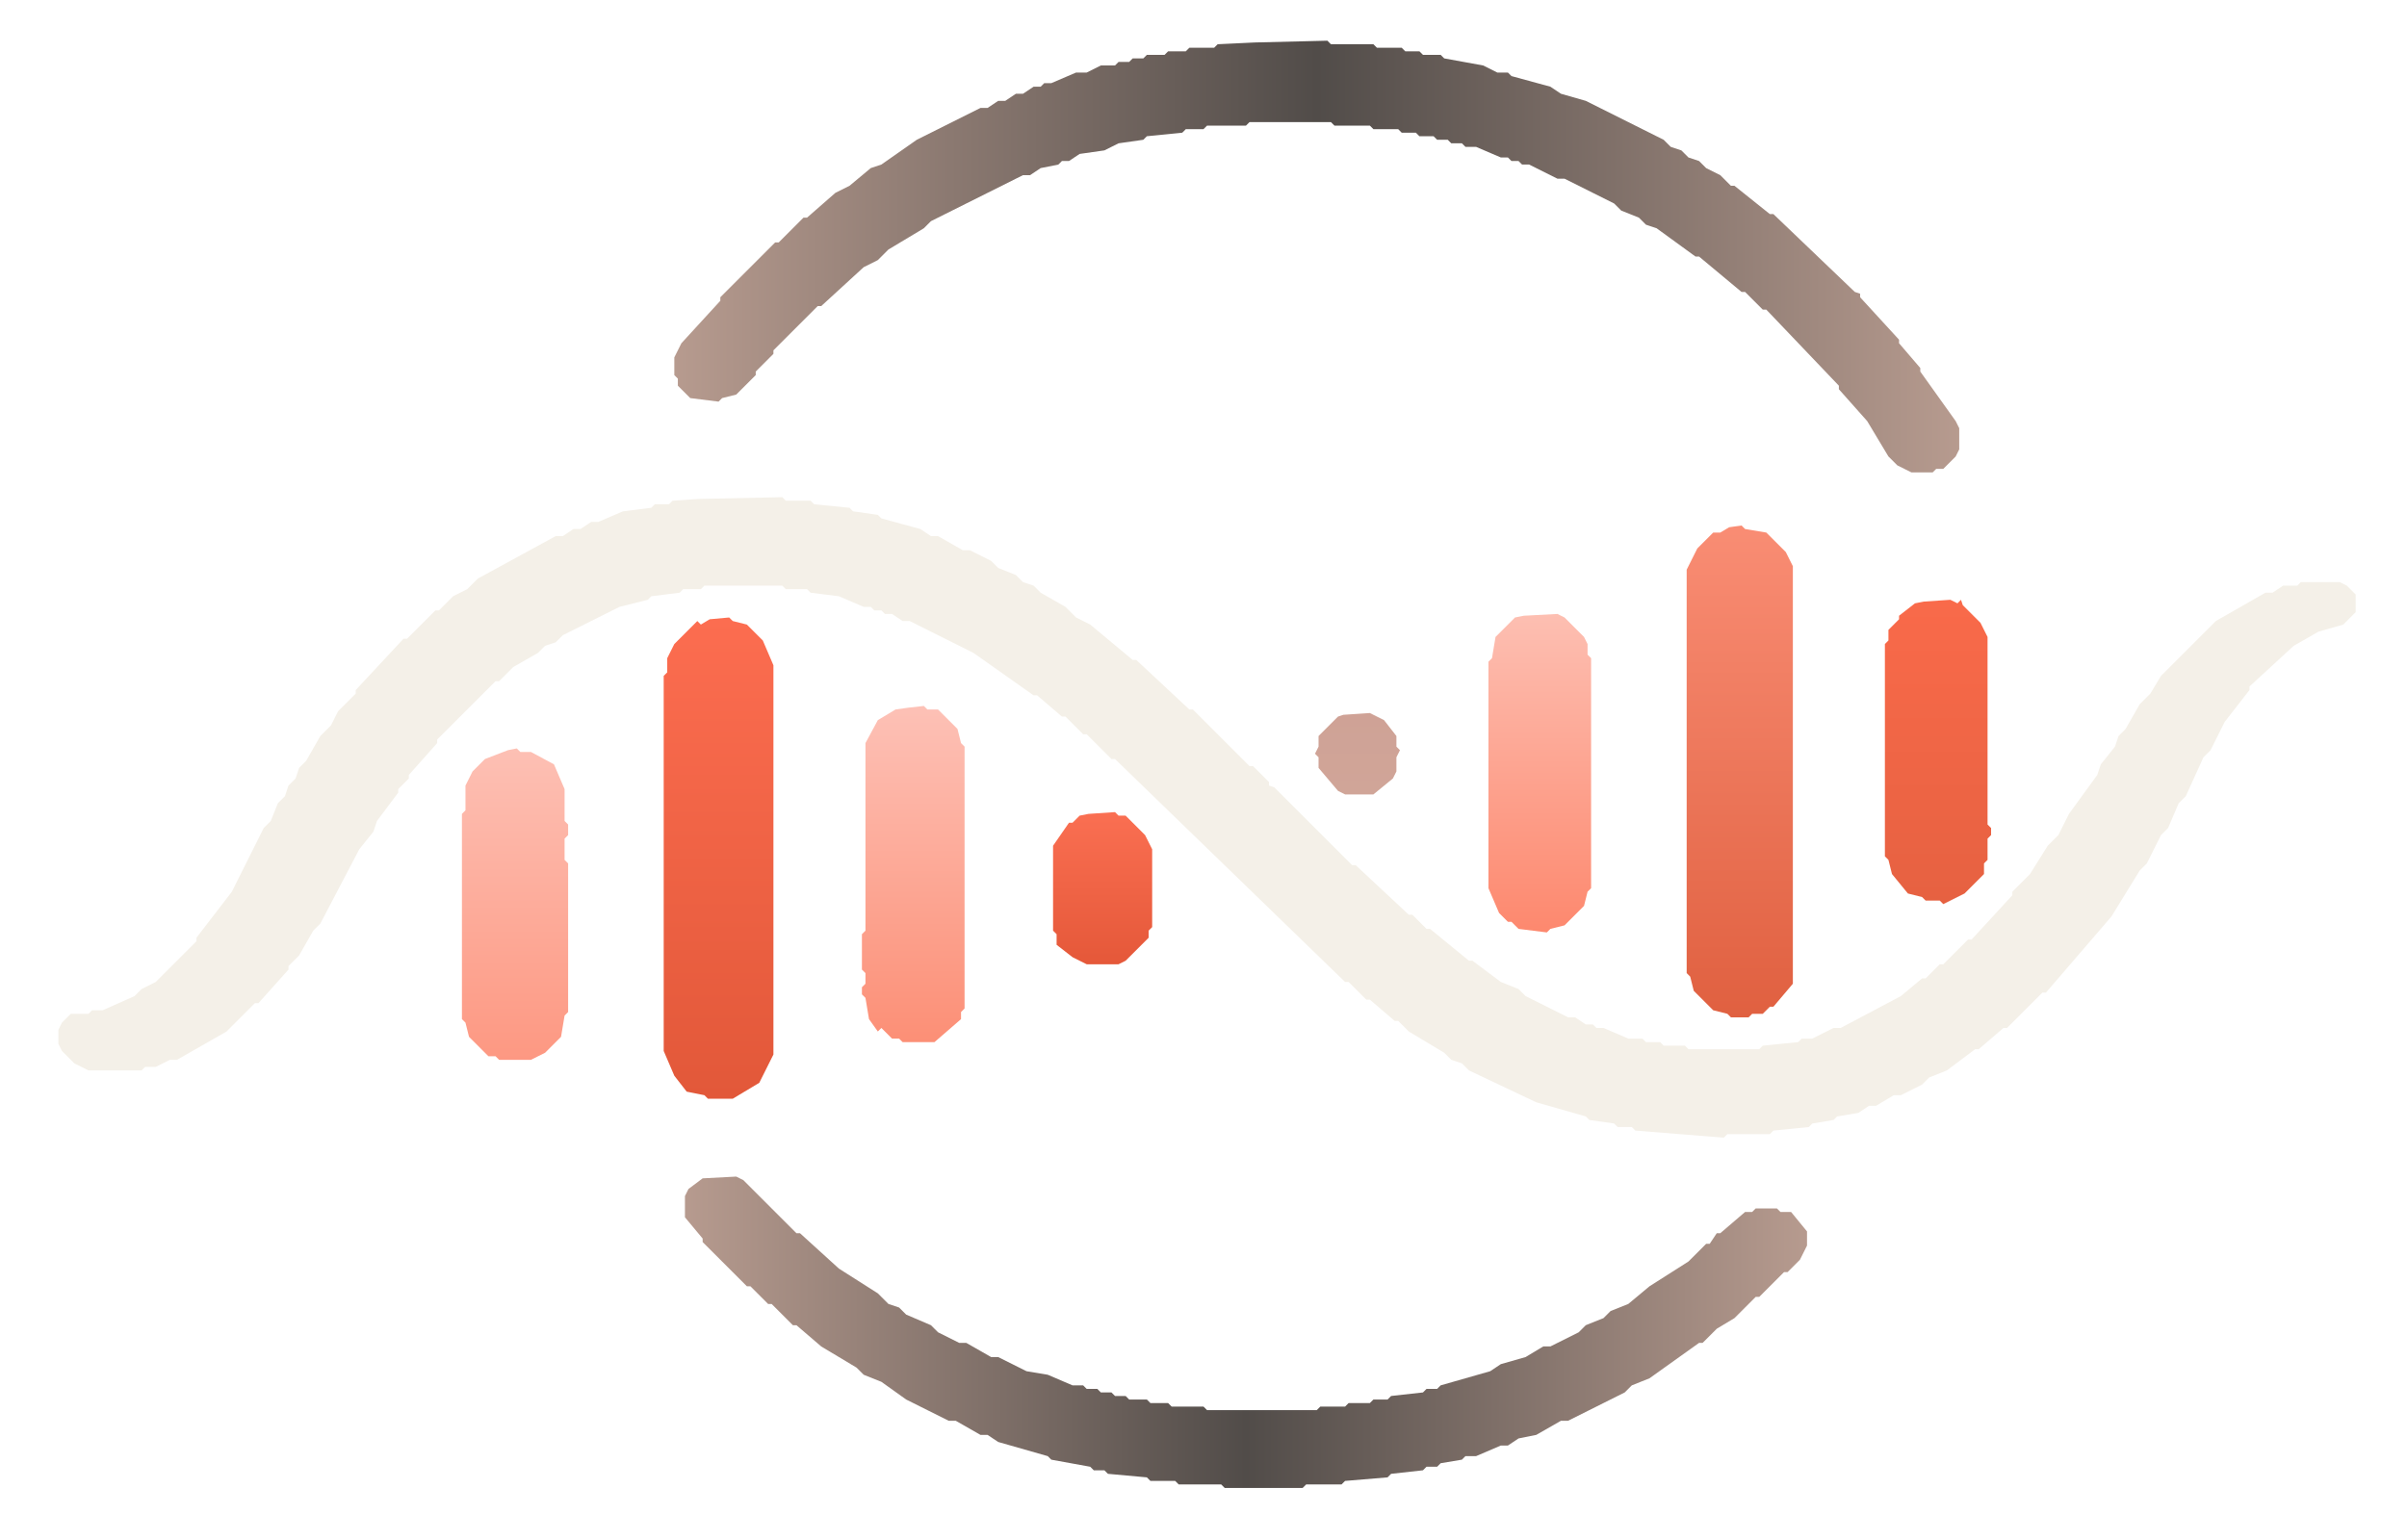
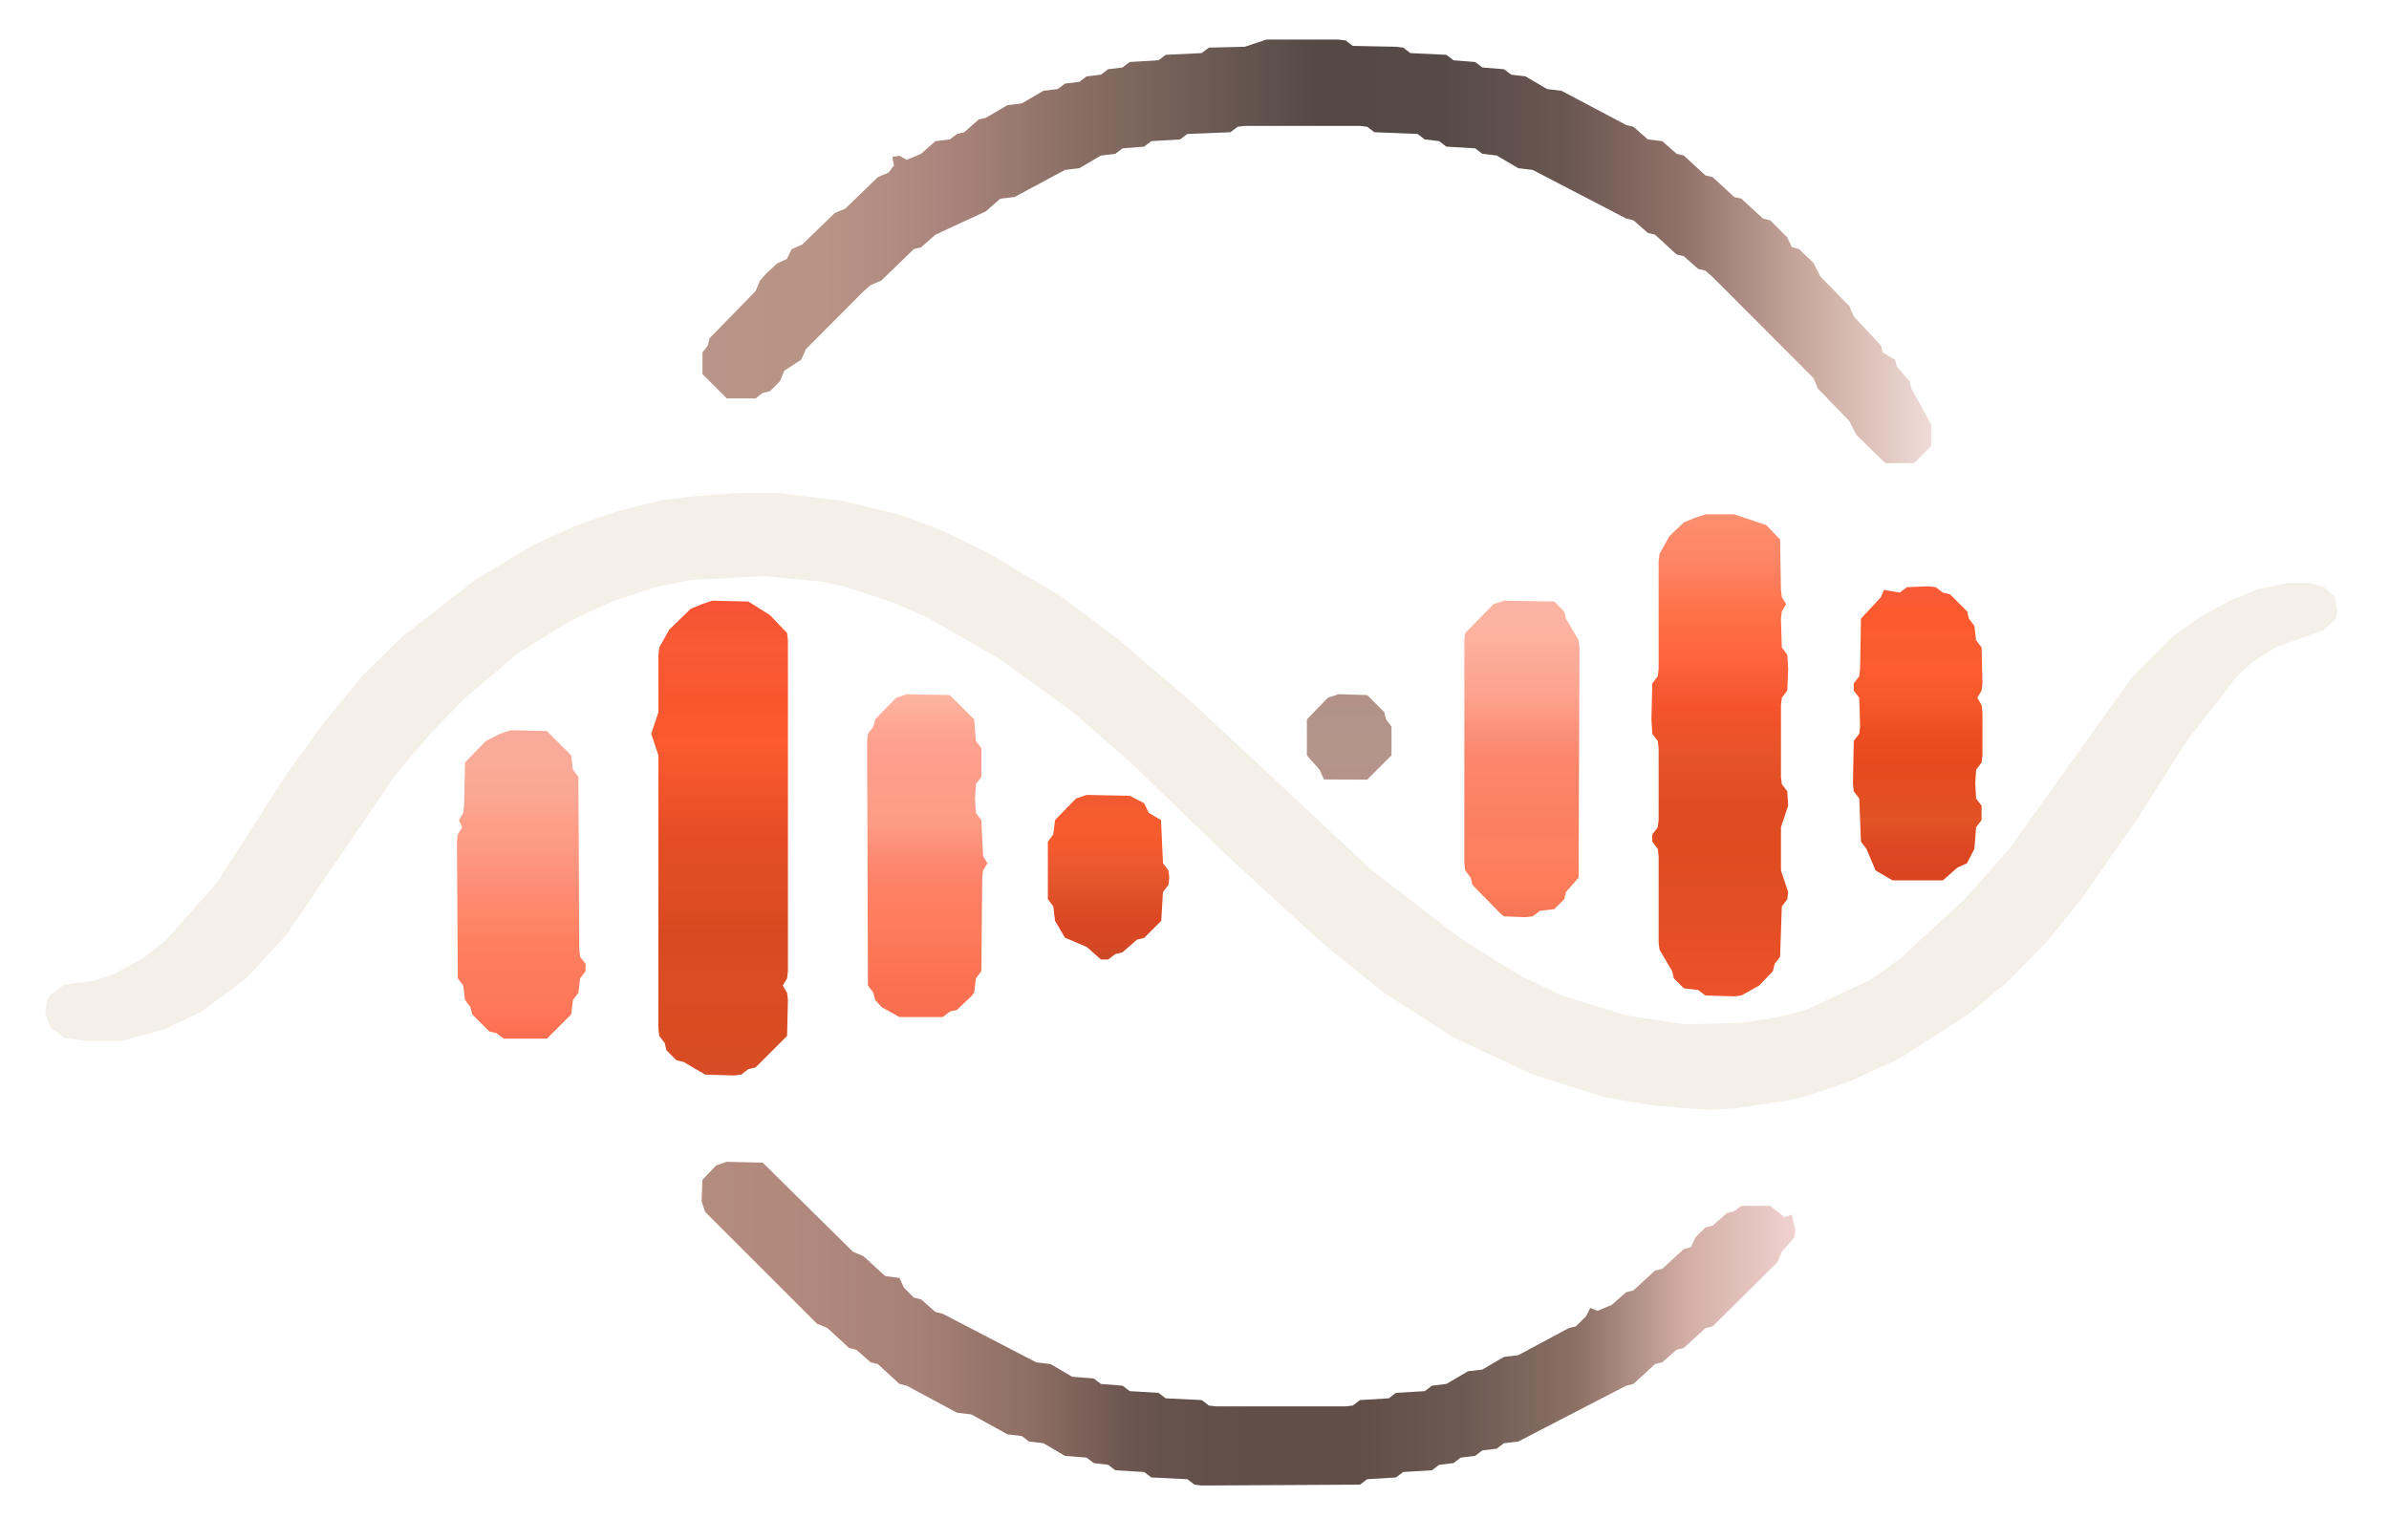
- <svg xmlns="http://www.w3.org/2000/svg" role="img" aria-label="SeqScope" fill-rule="evenodd" viewBox="425 185 680 435">
+ <svg xmlns="http://www.w3.org/2000/svg" role="img" aria-label="SeqScope.io" fill-rule="evenodd" viewBox="270 135 332 214">
  <defs>
-     <linearGradient id="arc">
-       <stop stop-color="#b79b8f" />
-       <stop offset=".5" stop-color="#514c49" />
-       <stop offset="1" stop-color="#b79b8f" />
+     <linearGradient id="approved-gradient-1" x1="0" y1="0" x2="0" y2="1">
+       <stop offset="0.00" stop-color="#f8ab9a" />
+       <stop offset="0.10" stop-color="#faaa99" />
+       <stop offset="0.20" stop-color="#faa893" />
+       <stop offset="0.30" stop-color="#fe9f8a" />
+       <stop offset="0.40" stop-color="#fd9883" />
+       <stop offset="0.50" stop-color="#fe8d76" />
+       <stop offset="0.60" stop-color="#ff876a" />
+       <stop offset="0.70" stop-color="#fe7e5e" />
+       <stop offset="0.80" stop-color="#fd7b5c" />
+       <stop offset="0.90" stop-color="#ff785b" />
+       <stop offset="1.00" stop-color="#ff6d4f" />
    </linearGradient>
-     <linearGradient id="mark0" x1="0" y1="0" x2="0" y2="1">
-       <stop stop-color="#fdc0b4" />
-       <stop offset="1" stop-color="#fd9882" />
+     <linearGradient id="approved-gradient-2" x1="0" y1="0" x2="0" y2="1">
+       <stop offset="0.00" stop-color="#f55334" />
+       <stop offset="0.10" stop-color="#fa5a34" />
+       <stop offset="0.20" stop-color="#f8572e" />
+       <stop offset="0.30" stop-color="#fc5b30" />
+       <stop offset="0.40" stop-color="#f2532a" />
+       <stop offset="0.50" stop-color="#e44d24" />
+       <stop offset="0.60" stop-color="#df4d23" />
+       <stop offset="0.70" stop-color="#d94921" />
+       <stop offset="0.80" stop-color="#da4c24" />
+       <stop offset="0.90" stop-color="#d94b21" />
+       <stop offset="1.00" stop-color="#d84c26" />
    </linearGradient>
-     <linearGradient id="mark1" x1="0" y1="0" x2="0" y2="1">
-       <stop stop-color="#fc6d50" />
-       <stop offset="1" stop-color="#e25839" />
+     <linearGradient id="approved-gradient-3" x1="0" y1="0" x2="1" y2="0">
+       <stop offset="0.00" stop-color="#b99589" />
+       <stop offset="0.10" stop-color="#b89486" />
+       <stop offset="0.20" stop-color="#aa847c" />
+       <stop offset="0.30" stop-color="#8b6f66" />
+       <stop offset="0.40" stop-color="#6f5d55" />
+       <stop offset="0.50" stop-color="#554946" />
+       <stop offset="0.60" stop-color="#564a47" />
+       <stop offset="0.70" stop-color="#695650" />
+       <stop offset="0.80" stop-color="#92726a" />
+       <stop offset="0.90" stop-color="#caaa9e" />
+       <stop offset="1.00" stop-color="#efdbd7" />
    </linearGradient>
-     <linearGradient id="mark2" x1="0" y1="0" x2="0" y2="1">
-       <stop stop-color="#fdc1b6" />
-       <stop offset="1" stop-color="#fc8f76" />
+     <linearGradient id="approved-gradient-4" x1="0" y1="0" x2="1" y2="0">
+       <stop offset="0.00" stop-color="#b38d7e" />
+       <stop offset="0.10" stop-color="#b1887d" />
+       <stop offset="0.20" stop-color="#a68076" />
+       <stop offset="0.30" stop-color="#8e6e65" />
+       <stop offset="0.40" stop-color="#69544e" />
+       <stop offset="0.50" stop-color="#604e48" />
+       <stop offset="0.60" stop-color="#604e47" />
+       <stop offset="0.70" stop-color="#6d5b53" />
+       <stop offset="0.80" stop-color="#8c7066" />
+       <stop offset="0.90" stop-color="#d3aea7" />
+       <stop offset="1.00" stop-color="#f1d3d0" />
    </linearGradient>
-     <linearGradient id="mark3" x1="0" y1="0" x2="0" y2="1">
-       <stop stop-color="#fa6f52" />
-       <stop offset="1" stop-color="#e55839" />
+     <linearGradient id="approved-gradient-5" x1="0" y1="0" x2="0" y2="1">
+       <stop offset="0.00" stop-color="#fdb6a3" />
+       <stop offset="0.10" stop-color="#fea692" />
+       <stop offset="0.20" stop-color="#fe9e8c" />
+       <stop offset="0.30" stop-color="#fd9e8a" />
+       <stop offset="0.40" stop-color="#fd9c84" />
+       <stop offset="0.50" stop-color="#fc8b72" />
+       <stop offset="0.60" stop-color="#fe8066" />
+       <stop offset="0.70" stop-color="#ff7d5e" />
+       <stop offset="0.80" stop-color="#fd7756" />
+       <stop offset="0.90" stop-color="#fa7151" />
+       <stop offset="1.00" stop-color="#f86e50" />
    </linearGradient>
-     <linearGradient id="mark4" x1="0" y1="0" x2="0" y2="1">
-       <stop stop-color="#cfa296" />
-       <stop offset="1" stop-color="#d0a598" />
+     <linearGradient id="approved-gradient-6" x1="0" y1="0" x2="0" y2="1">
+       <stop offset="0.00" stop-color="#f05b33" />
+       <stop offset="0.10" stop-color="#f45b2f" />
+       <stop offset="0.20" stop-color="#f65b2d" />
+       <stop offset="0.30" stop-color="#f55a2d" />
+       <stop offset="0.40" stop-color="#ee592f" />
+       <stop offset="0.50" stop-color="#e7562c" />
+       <stop offset="0.60" stop-color="#df522a" />
+       <stop offset="0.70" stop-color="#dc4b24" />
+       <stop offset="0.80" stop-color="#da4623" />
+       <stop offset="0.90" stop-color="#d64724" />
+       <stop offset="1.00" stop-color="#cc4927" />
    </linearGradient>
-     <linearGradient id="mark5" x1="0" y1="0" x2="0" y2="1">
-       <stop stop-color="#fdbfb2" />
-       <stop offset="1" stop-color="#fd886e" />
+     <linearGradient id="approved-gradient-7" x1="0" y1="0" x2="0" y2="1">
+       <stop offset="0.00" stop-color="#b39188" />
+       <stop offset="0.10" stop-color="#b39188" />
+       <stop offset="0.20" stop-color="#b29388" />
+       <stop offset="0.30" stop-color="#b3948a" />
+       <stop offset="0.40" stop-color="#b3948a" />
+       <stop offset="0.50" stop-color="#b4958a" />
+       <stop offset="0.60" stop-color="#b4958a" />
+       <stop offset="0.70" stop-color="#b4958a" />
+       <stop offset="0.80" stop-color="#b5948b" />
+       <stop offset="0.90" stop-color="#b5938b" />
+       <stop offset="1.00" stop-color="#b5938b" />
    </linearGradient>
-     <linearGradient id="mark6" x1="0" y1="0" x2="0" y2="1">
-       <stop stop-color="#f98d74" />
-       <stop offset="1" stop-color="#e06040" />
+     <linearGradient id="approved-gradient-8" x1="0" y1="0" x2="0" y2="1">
+       <stop offset="0.00" stop-color="#fbb3a3" />
+       <stop offset="0.10" stop-color="#fdb3a0" />
+       <stop offset="0.20" stop-color="#fca998" />
+       <stop offset="0.30" stop-color="#fea28e" />
+       <stop offset="0.40" stop-color="#fb927a" />
+       <stop offset="0.50" stop-color="#fc866b" />
+       <stop offset="0.60" stop-color="#fd8368" />
+       <stop offset="0.70" stop-color="#fc7f61" />
+       <stop offset="0.80" stop-color="#fd8060" />
+       <stop offset="0.90" stop-color="#fe7d5a" />
+       <stop offset="1.00" stop-color="#f57656" />
    </linearGradient>
-     <linearGradient id="mark7" x1="0" y1="0" x2="0" y2="1">
-       <stop stop-color="#f96a4a" />
-       <stop offset="1" stop-color="#e66141" />
+     <linearGradient id="approved-gradient-9" x1="0" y1="0" x2="0" y2="1">
+       <stop offset="0.00" stop-color="#fb8f6f" />
+       <stop offset="0.10" stop-color="#ff8466" />
+       <stop offset="0.20" stop-color="#fe7248" />
+       <stop offset="0.30" stop-color="#fe643d" />
+       <stop offset="0.40" stop-color="#f5532b" />
+       <stop offset="0.50" stop-color="#e75328" />
+       <stop offset="0.60" stop-color="#e04b22" />
+       <stop offset="0.70" stop-color="#e04c20" />
+       <stop offset="0.80" stop-color="#e24d23" />
+       <stop offset="0.90" stop-color="#e75026" />
+       <stop offset="1.00" stop-color="#ec522b" />
+     </linearGradient>
+     <linearGradient id="approved-gradient-10" x1="0" y1="0" x2="0" y2="1">
+       <stop offset="0.00" stop-color="#f95a39" />
+       <stop offset="0.10" stop-color="#fd5b2d" />
+       <stop offset="0.20" stop-color="#fb5c2e" />
+       <stop offset="0.30" stop-color="#fc5c2f" />
+       <stop offset="0.40" stop-color="#f6582a" />
+       <stop offset="0.50" stop-color="#ed4d21" />
+       <stop offset="0.60" stop-color="#e9491f" />
+       <stop offset="0.70" stop-color="#e24e21" />
+       <stop offset="0.80" stop-color="#e15224" />
+       <stop offset="0.90" stop-color="#dd4622" />
+       <stop offset="1.00" stop-color="#d94520" />
+     </linearGradient>
+     <linearGradient id="approved-gradient-20" x1="0" y1="0" x2="0" y2="1">
+       <stop offset="0.00" stop-color="#e34f23" />
+       <stop offset="0.10" stop-color="#e64f24" />
+       <stop offset="0.20" stop-color="#ea4f24" />
+       <stop offset="0.30" stop-color="#ec4f28" />
+       <stop offset="0.40" stop-color="#ec4e2a" />
+       <stop offset="0.50" stop-color="#eb502a" />
+       <stop offset="0.60" stop-color="#ea502a" />
+       <stop offset="0.70" stop-color="#eb5028" />
+       <stop offset="0.80" stop-color="#ed4c23" />
+       <stop offset="0.90" stop-color="#ed4923" />
+       <stop offset="1.00" stop-color="#ef4723" />
+     </linearGradient>
+     <linearGradient id="approved-gradient-21" x1="0" y1="0" x2="0" y2="1">
+       <stop offset="0.00" stop-color="#eb562f" />
+       <stop offset="0.10" stop-color="#ec562f" />
+       <stop offset="0.20" stop-color="#ed552f" />
+       <stop offset="0.30" stop-color="#ef542c" />
+       <stop offset="0.40" stop-color="#ee522a" />
+       <stop offset="0.50" stop-color="#ed5128" />
+       <stop offset="0.60" stop-color="#ed5129" />
+       <stop offset="0.70" stop-color="#ee522c" />
+       <stop offset="0.80" stop-color="#f0532c" />
+       <stop offset="0.90" stop-color="#f0522b" />
+       <stop offset="1.00" stop-color="#ee502a" />
+     </linearGradient>
+     <linearGradient id="approved-gradient-22" x1="0" y1="0" x2="0" y2="1">
+       <stop offset="0.00" stop-color="#ed532a" />
+       <stop offset="0.10" stop-color="#ef5328" />
+       <stop offset="0.20" stop-color="#ee5024" />
+       <stop offset="0.30" stop-color="#f05026" />
+       <stop offset="0.40" stop-color="#ee5128" />
+       <stop offset="0.50" stop-color="#ee5229" />
+       <stop offset="0.60" stop-color="#ed5026" />
+       <stop offset="0.70" stop-color="#ee4d26" />
+       <stop offset="0.80" stop-color="#f04c26" />
+       <stop offset="0.90" stop-color="#f14e24" />
+       <stop offset="1.00" stop-color="#f04c23" />
+     </linearGradient>
+     <linearGradient id="approved-gradient-23" x1="0" y1="0" x2="0" y2="1">
+       <stop offset="0.00" stop-color="#ea522c" />
+       <stop offset="0.10" stop-color="#ef4c26" />
+       <stop offset="0.20" stop-color="#f04f28" />
+       <stop offset="0.30" stop-color="#f04f29" />
+       <stop offset="0.40" stop-color="#f14e28" />
+       <stop offset="0.50" stop-color="#f04f29" />
+       <stop offset="0.60" stop-color="#f04f26" />
+       <stop offset="0.70" stop-color="#f04d25" />
+       <stop offset="0.80" stop-color="#f04e27" />
+       <stop offset="0.90" stop-color="#f04a23" />
+       <stop offset="1.00" stop-color="#f04c26" />
    </linearGradient>
  </defs>
-   <style>.identity-ink{fill:#f4f0e8}</style>
-   <path d="M779.50,197.00L800.00,196.50L801.00,197.50L813.00,197.50L814.00,198.50L821.00,198.50L822.00,199.50L826.00,199.50L827.00,200.50L832.00,200.50L833.00,201.50L844.00,203.50L848.00,205.50L851.00,205.50L852.00,206.50L863.00,209.50L866.00,211.50L873.00,213.50L895.00,224.50L897.00,226.50L900.00,227.50L902.00,229.50L905.00,230.50L907.00,232.50L911.00,234.50L914.00,237.50L915.00,237.50L925.00,245.50L926.00,245.50L949.00,267.50L950.50,268.00L950.50,269.00L961.50,281.00L961.50,282.00L967.50,289.00L967.50,290.00L977.50,304.00L978.50,306.00L978.50,312.00L977.50,314.00L974.00,317.50L972.00,317.50L971.00,318.50L965.00,318.50L961.00,316.50L958.50,314.00L952.50,304.00L944.50,295.00L944.50,294.00L924.00,272.50L923.00,272.50L918.00,267.50L917.00,267.50L905.00,257.50L904.00,257.50L893.00,249.50L890.00,248.50L888.00,246.50L883.00,244.50L881.00,242.50L867.00,235.50L865.00,235.50L857.00,231.50L855.00,231.50L854.00,230.50L852.00,230.50L851.00,229.50L849.00,229.50L842.00,226.50L839.00,226.50L838.00,225.50L835.00,225.50L834.00,224.50L831.00,224.50L830.00,223.50L826.00,223.50L825.00,222.50L821.00,222.50L820.00,221.50L813.00,221.50L812.00,220.50L802.00,220.50L801.00,219.50L778.00,219.50L777.00,220.50L766.00,220.50L765.00,221.50L760.00,221.50L759.00,222.50L749.00,223.50L748.00,224.50L741.00,225.50L737.00,227.50L730.00,228.50L727.00,230.50L725.00,230.50L724.00,231.50L719.00,232.50L716.00,234.50L714.00,234.50L688.00,247.50L686.00,249.50L676.00,255.50L673.00,258.50L669.00,260.50L657.00,271.50L656.00,271.50L643.50,284.00L643.50,285.00L638.50,290.00L638.50,291.00L633.00,296.50L629.00,297.50L628.00,298.50L620.00,297.50L616.50,294.00L616.50,292.00L615.50,291.00L615.50,286.00L617.50,282.00L628.50,270.00L628.50,269.00L644.00,253.50L645.00,253.50L652.00,246.50L653.00,246.50L661.00,239.50L665.00,237.50L671.00,232.50L674.00,231.50L684.00,224.50L702.00,215.50L704.00,215.50L707.00,213.50L709.00,213.50L712.00,211.50L714.00,211.50L717.00,209.50L719.00,209.50L720.00,208.50L722.00,208.50L729.00,205.50L732.00,205.50L736.00,203.50L740.00,203.50L741.00,202.50L744.00,202.50L745.00,201.50L748.00,201.50L749.00,200.50L754.00,200.50L755.00,199.50L760.00,199.50L761.00,198.50L768.00,198.50L769.00,197.50L779.50,197.00Z" fill="url(#arc)" />
-   <path d="M623.50,518.00L633.00,517.50L635.00,518.50L650.00,533.50L651.00,533.50L662.00,543.50L673.00,550.50L676.00,553.50L679.00,554.50L681.00,556.50L688.00,559.50L690.00,561.50L696.00,564.50L698.00,564.50L705.00,568.50L707.00,568.50L715.00,572.50L721.00,573.50L728.00,576.50L731.00,576.50L732.00,577.50L735.00,577.50L736.00,578.50L739.00,578.50L740.00,579.50L743.00,579.50L744.00,580.50L749.00,580.50L750.00,581.50L755.00,581.50L756.00,582.50L765.00,582.50L766.00,583.50L797.00,583.50L798.00,582.50L805.00,582.50L806.00,581.50L812.00,581.50L813.00,580.50L817.00,580.50L818.00,579.50L827.00,578.50L828.00,577.50L831.00,577.50L832.00,576.50L846.00,572.50L849.00,570.50L856.00,568.50L861.00,565.50L863.00,565.50L871.00,561.50L873.00,559.50L878.00,557.50L880.00,555.50L885.00,553.50L891.00,548.50L902.00,541.50L907.00,536.50L908.00,536.50L910.00,533.50L911.00,533.50L918.00,527.50L920.00,527.50L921.00,526.50L927.00,526.50L928.00,527.50L931.00,527.50L935.50,533.00L935.50,537.00L933.50,541.00L930.00,544.50L929.00,544.50L922.00,551.50L921.00,551.50L915.00,557.50L910.00,560.50L906.00,564.50L905.00,564.50L891.00,574.50L886.00,576.50L884.00,578.50L868.00,586.50L866.00,586.50L859.00,590.50L854.00,591.50L851.00,593.50L849.00,593.50L842.00,596.50L839.00,596.50L838.00,597.50L832.00,598.50L831.00,599.50L828.00,599.50L827.00,600.50L818.00,601.50L817.00,602.50L805.00,603.50L804.00,604.50L794.00,604.50L793.00,605.50L771.00,605.50L770.00,604.50L758.00,604.50L757.00,603.50L750.00,603.50L749.00,602.50L738.00,601.50L737.00,600.50L734.00,600.50L733.00,599.50L722.00,597.50L721.00,596.50L707.00,592.50L704.00,590.50L702.00,590.50L695.00,586.50L693.00,586.50L681.00,580.50L674.00,575.50L669.00,573.50L667.00,571.50L657.00,565.50L650.00,559.50L649.00,559.50L643.00,553.50L642.00,553.50L637.00,548.50L636.00,548.50L623.50,536.00L623.50,535.00L618.50,529.00L618.50,523.00L619.50,521.00L623.50,518.00Z" fill="url(#arc)" />
-   <path fill="#f4f0e8" d="M622.50,326.00L646.00,325.50L647.00,326.50L654.00,326.50L655.00,327.50L665.00,328.50L666.00,329.50L673.00,330.50L674.00,331.50L685.00,334.50L688.00,336.50L690.00,336.50L697.00,340.50L699.00,340.50L705.00,343.50L707.00,345.50L712.00,347.50L714.00,349.50L717.00,350.50L719.00,352.50L726.00,356.50L729.00,359.50L733.00,361.50L745.00,371.50L746.00,371.50L761.00,385.50L762.00,385.50L778.00,401.50L779.00,401.50L783.50,406.00L783.50,407.00L785.00,407.50L807.00,429.50L808.00,429.50L823.00,443.50L824.00,443.50L828.00,447.50L829.00,447.50L840.00,456.50L841.00,456.50L849.00,462.50L854.00,464.50L856.00,466.50L868.00,472.50L870.00,472.50L873.00,474.50L875.00,474.50L876.00,475.50L878.00,475.50L885.00,478.50L889.00,478.50L890.00,479.50L894.00,479.50L895.00,480.50L901.00,480.50L902.00,481.50L922.00,481.50L923.00,480.50L933.00,479.50L934.00,478.50L937.00,478.50L943.00,475.50L945.00,475.50L962.00,466.50L968.00,461.50L969.00,461.50L973.00,457.50L974.00,457.50L981.00,450.50L982.00,450.50L993.50,438.00L993.50,437.00L998.50,432.00L1003.50,424.00L1006.50,421.00L1009.50,415.00L1017.50,404.00L1018.50,401.00L1022.50,396.00L1023.50,393.00L1025.50,391.00L1029.50,384.00L1032.50,381.00L1035.50,376.00L1051.00,360.50L1065.00,352.50L1067.00,352.50L1070.00,350.50L1074.00,350.50L1075.00,349.50L1086.00,349.50L1088.00,350.50L1090.50,353.00L1090.50,358.00L1087.00,361.50L1080.00,363.50L1073.00,367.50L1060.50,379.00L1060.50,380.00L1053.50,389.00L1049.50,397.00L1047.50,399.00L1042.50,410.00L1040.50,412.00L1037.50,419.00L1035.50,421.00L1031.50,429.00L1029.50,431.00L1021.50,444.00L1003.00,465.50L1002.00,465.50L992.00,475.50L991.00,475.50L984.00,481.50L983.00,481.50L975.00,487.50L970.00,489.50L968.00,491.50L962.00,494.50L960.00,494.50L955.00,497.50L953.00,497.50L950.00,499.50L944.00,500.50L943.00,501.50L937.00,502.50L936.00,503.50L926.00,504.50L925.00,505.50L913.00,505.50L912.00,506.50L887.00,504.50L886.00,503.50L882.00,503.50L881.00,502.50L874.00,501.50L873.00,500.50L859.00,496.50L840.00,487.50L838.00,485.50L835.00,484.50L833.00,482.50L823.00,476.50L820.00,473.50L819.00,473.50L812.00,467.50L811.00,467.50L806.00,462.50L805.00,462.50L740.00,399.50L739.00,399.50L732.00,392.50L731.00,392.50L726.00,387.50L725.00,387.50L718.00,381.50L717.00,381.50L700.00,369.50L682.00,360.50L680.00,360.50L677.00,358.50L675.00,358.50L674.00,357.50L672.00,357.50L671.00,356.50L669.00,356.50L662.00,353.50L654.00,352.50L653.00,351.50L647.00,351.50L646.00,350.50L624.00,350.50L623.00,351.50L618.00,351.50L617.00,352.50L609.00,353.50L608.00,354.50L600.00,356.50L584.00,364.50L582.00,366.50L579.00,367.50L577.00,369.50L570.00,373.50L566.00,377.50L565.00,377.50L548.50,394.00L548.50,395.00L540.50,404.00L540.50,405.00L537.50,408.00L537.50,409.00L531.50,417.00L530.50,420.00L526.50,425.00L515.50,446.00L513.50,448.00L509.50,455.00L506.50,458.00L506.50,459.00L498.00,468.50L497.00,468.50L489.00,476.50L475.00,484.50L473.00,484.50L469.00,486.50L466.00,486.50L465.00,487.50L450.00,487.50L446.00,485.50L442.50,482.00L441.50,480.00L441.50,476.00L442.50,474.00L445.00,471.50L450.00,471.50L451.00,470.50L454.00,470.50L463.00,466.50L465.00,464.50L469.00,462.50L480.50,451.00L480.50,450.00L490.50,437.00L499.50,419.00L501.50,417.00L503.50,412.00L505.50,410.00L506.50,407.00L508.50,405.00L509.50,402.00L511.50,400.00L515.50,393.00L518.50,390.00L520.50,386.00L525.50,381.00L525.50,380.00L539.00,365.50L540.00,365.50L548.00,357.50L549.00,357.50L553.00,353.50L557.00,351.50L560.00,348.50L582.00,336.50L584.00,336.50L587.00,334.50L589.00,334.50L592.00,332.50L594.00,332.50L601.00,329.50L609.00,328.50L610.00,327.50L614.00,327.50L615.00,326.50L622.50,326.00Z" />
-   <path d="M568.50,397.00L571.00,396.50L572.00,397.50L575.00,397.50L581.50,401.00L584.50,408.00L584.50,417.00L585.50,418.00L585.50,421.00L584.50,422.00L584.50,428.00L585.50,429.00L585.50,471.00L584.50,472.00L583.50,478.00L579.00,482.50L575.00,484.50L566.00,484.50L565.00,483.50L563.00,483.50L557.50,478.00L556.50,474.00L555.50,473.00L555.50,415.00L556.50,414.00L556.50,407.00L558.50,403.00L562.00,399.50L568.50,397.00Z" fill="url(#mark0)" />
-   <path d="M625.50,360.00L631.00,359.50L632.00,360.50L636.00,361.50L640.50,366.00L643.50,373.00L643.50,483.00L639.50,491.00L632.00,495.50L625.00,495.50L624.00,494.50L619.00,493.50L615.50,489.00L612.50,482.00L612.50,376.00L613.50,375.00L613.50,371.00L615.50,367.00L622.00,360.50L623.00,361.50L625.50,360.00Z" fill="url(#mark1)" />
-   <path d="M681.50,385.00L686.00,384.50L687.00,385.50L690.00,385.50L695.50,391.00L696.50,395.00L697.50,396.00L697.50,470.00L696.50,471.00L696.50,473.00L689.00,479.50L680.00,479.50L679.00,478.50L677.00,478.50L674.00,475.50L673.00,476.50L670.50,473.00L669.50,467.00L668.50,466.00L668.50,464.00L669.50,463.00L669.50,460.00L668.50,459.00L668.50,449.00L669.50,448.00L669.50,395.00L673.00,388.50L678.00,385.50L681.50,385.00Z" fill="url(#mark2)" />
-   <path d="M732.50,415.00L740.00,414.50L741.00,415.50L743.00,415.50L748.50,421.00L750.50,425.00L750.50,447.00L749.50,448.00L749.50,450.00L743.00,456.50L741.00,457.50L732.00,457.50L728.00,455.50L723.50,452.00L723.50,449.00L722.50,448.00L722.50,424.00L727.00,417.50L728.00,417.50L730.00,415.50L732.50,415.00Z" fill="url(#mark3)" />
-   <path d="M804.50,387.00L812.00,386.50L816.00,388.50L819.50,393.00L819.50,396.00L820.50,397.00L819.50,399.00L819.50,403.00L818.50,405.00L813.00,409.50L805.00,409.50L803.00,408.50L797.50,402.00L797.50,399.00L796.50,398.00L797.50,396.00L797.50,393.00L803.00,387.50L804.50,387.00Z" fill="url(#mark4)" />
-   <path d="M855.50,359.00L865.00,358.50L867.00,359.50L872.50,365.00L873.50,367.00L873.50,370.00L874.50,371.00L874.50,436.00L873.50,437.00L872.50,441.00L867.00,446.50L863.00,447.50L862.00,448.50L854.00,447.50L852.00,445.50L851.00,445.50L848.50,443.00L845.50,436.00L845.50,372.00L846.50,371.00L847.50,365.00L853.00,359.50L855.50,359.00Z" fill="url(#mark5)" />
-   <path d="M913.50,334.00L917.00,333.50L918.00,334.50L924.00,335.50L929.50,341.00L931.50,345.00L931.50,463.00L926.00,469.50L925.00,469.50L923.00,471.50L920.00,471.50L919.00,472.50L914.00,472.50L913.00,471.50L909.00,470.50L903.50,465.00L902.50,461.00L901.50,460.00L901.50,346.00L904.50,340.00L909.00,335.50L911.00,335.50L913.50,334.00Z" fill="url(#mark6)" />
-   <path d="M968.50,355.00L976.00,354.50L978.00,355.50L979.00,354.50L979.50,356.00L984.50,361.00L986.50,365.00L986.50,418.00L987.50,419.00L987.50,421.00L986.50,422.00L986.50,428.00L985.50,429.00L985.50,432.00L980.00,437.50L974.00,440.50L973.00,439.50L969.00,439.50L968.00,438.50L964.00,437.50L959.50,432.00L958.50,428.00L957.50,427.00L957.50,367.00L958.50,366.00L958.50,363.00L961.50,360.00L961.50,359.00L966.00,355.50L968.50,355.00Z" fill="url(#mark7)" />
+   <path d="M366.43,204.00L372.00,203.55L378.00,203.53L387.00,204.61L395.00,206.54L401.00,208.78L407.00,211.68L417.61,218.00L425.56,224.00L436.00,232.95L460.68,256.00L473.00,265.48L481.00,270.47L487.00,273.37L496.00,276.16L504.00,277.38L512.00,277.20L517.00,276.41L521.00,275.37L530.00,271.18L534.00,268.30L543.00,260.02L549.23,253.00L566.40,229.00L572.00,223.42L576.00,220.63L580.00,218.45L584.00,216.84L588.00,216.04L591.00,216.06L593.00,216.58L594.50,218.00L594.81,220.00L594.60,221.00L593.00,222.54L586.25,225.00L583.05,227.00L580.87,229.00L573.91,238.00L567.00,248.87L559.23,260.00L554.37,266.00L549.00,271.47L543.51,276.00L534.00,282.12L527.00,285.34L521.00,287.39L518.00,288.05L511.00,289.08L507.00,289.26L500.00,288.70L493.00,287.54L483.00,284.35L472.00,279.22L462.33,273.00L454.00,266.29L441.00,254.40L427.00,240.88L419.00,233.92L409.00,226.65L399.00,220.89L394.00,218.71L387.00,216.44L384.00,215.82L376.00,215.08L366.00,215.62L361.00,216.63L355.00,218.62L349.00,221.45L342.00,225.80L334.65,232.00L329.80,237.00L325.00,242.65L309.75,265.00L304.21,271.00L298.00,275.61L293.00,278.02L287.00,279.69L282.00,279.68L279.00,279.32L277.00,277.80L276.29,276.00L276.52,274.00L277.00,273.28L279.00,271.86L283.00,271.36L286.00,270.32L290.00,268.11L293.00,265.76L300.00,257.89L310.00,242.37L315.00,235.47L320.33,229.00L326.00,223.41L336.00,215.65L344.00,210.81L350.21,208.00L356.00,206.00L362.00,204.52L366.43,204.00Z" fill="#f4f0e8" />
+   <path d="M339.50,237.00L341.00,236.50L346.00,236.62L349.38,240.00L349.62,242.00L350.38,243.00L350.50,267.00L350.62,268.00L351.38,269.00L351.38,270.00L350.62,271.00L350.38,273.00L349.62,274.00L349.38,276.00L346.00,279.38L340.00,279.38L339.00,278.62L338.00,278.38L335.62,276.00L335.38,275.00L334.62,274.00L334.38,272.00L333.62,271.00L333.50,252.00L333.62,251.00L334.22,250.00L333.78,249.00L334.38,248.00L334.50,247.00L334.62,241.00L337.53,238.00L339.50,237.00Z" fill="url(#approved-gradient-1)" />
+   <path d="M367.50,219.00L369.00,218.50L374.00,218.62L377.00,220.50L379.38,223.00L379.50,224.00L379.50,270.00L379.38,271.00L378.78,272.00L379.38,273.00L379.50,274.00L379.38,279.00L375.00,283.38L374.00,283.62L373.00,284.38L372.00,284.50L368.00,284.38L365.00,282.62L364.00,282.38L362.62,281.00L362.38,280.00L361.62,279.00L361.50,278.00L361.50,240.00L360.50,237.00L361.50,234.00L361.50,226.00L361.62,225.00L363.00,222.53L366.00,219.62L367.50,219.00Z" fill="url(#approved-gradient-2)" />
+   <path d="M444.50,141.00L446.00,140.50L456.00,140.50L457.00,140.62L458.00,141.38L464.00,141.50L465.00,141.62L466.00,142.38L471.00,142.62L472.00,143.38L475.00,143.62L476.00,144.38L479.00,144.62L480.00,145.38L482.00,145.62L485.00,147.38L487.00,147.62L496.00,152.38L497.00,152.62L499.00,154.38L501.00,154.62L503.00,156.38L504.00,156.62L507.00,159.38L508.00,159.62L511.00,162.38L512.00,162.62L515.00,165.38L516.00,165.62L518.38,168.00L519.00,169.35L520.00,169.62L522.00,171.53L523.00,173.47L527.00,177.53L527.62,179.00L531.38,183.00L531.65,184.00L533.35,185.00L533.62,186.00L535.38,188.00L535.62,189.00L538.38,194.00L538.38,197.00L536.00,199.38L532.00,199.38L528.00,195.47L527.00,193.53L522.62,189.00L522.00,187.53L508.00,173.50L507.00,172.62L506.00,172.38L504.00,170.62L503.00,170.38L500.00,167.62L499.00,167.38L497.00,165.62L496.00,165.38L483.00,158.62L481.00,158.38L478.00,156.62L476.00,156.38L475.00,155.62L471.00,155.38L470.00,154.62L468.00,154.38L467.00,153.62L461.00,153.38L460.00,152.62L459.00,152.50L443.00,152.50L442.00,152.62L441.00,153.38L435.00,153.62L434.00,154.38L430.00,154.62L429.00,155.38L426.00,155.62L425.00,156.38L423.00,156.62L420.00,158.38L418.00,158.62L411.00,162.38L409.00,162.62L407.00,164.38L400.00,167.62L398.00,169.38L397.00,169.62L392.47,174.00L391.00,174.62L390.00,175.50L382.00,183.53L381.35,185.00L379.00,186.53L378.38,188.00L377.00,189.38L376.00,189.62L375.00,190.38L371.00,190.38L367.62,187.00L367.62,184.00L368.38,183.00L368.62,182.00L375.00,175.47L375.62,174.00L376.50,173.00L378.00,171.62L379.35,171.00L380.00,169.65L381.47,169.00L386.00,164.62L387.47,164.00L392.00,159.62L393.47,159.00L394.24,158.00L394.00,156.82L395.00,156.65L396.00,157.22L398.00,156.38L400.00,154.62L402.00,154.38L403.00,153.62L404.00,153.38L406.00,151.62L407.00,151.38L410.00,149.62L412.00,149.38L415.00,147.62L417.00,147.38L418.00,146.62L420.00,146.38L421.00,145.62L423.00,145.38L424.00,144.62L426.00,144.38L427.00,143.62L431.00,143.38L432.00,142.62L437.00,142.38L438.00,141.62L443.00,141.50L444.50,141.00Z" fill="url(#approved-gradient-3)" />
+   <path d="M369.53,297.00L371.00,296.50L376.00,296.62L388.53,309.00L390.00,309.62L393.00,312.38L395.00,312.65L395.62,314.00L397.00,315.38L398.00,315.62L400.00,317.38L401.00,317.62L414.00,324.38L416.00,324.62L419.00,326.38L422.00,326.62L423.00,327.38L426.00,327.62L427.00,328.38L431.00,328.62L432.00,329.38L437.00,329.62L438.00,330.38L439.00,330.50L457.00,330.50L458.00,330.38L459.00,329.62L463.00,329.38L464.00,328.62L468.00,328.38L469.00,327.62L471.00,327.38L474.00,325.62L476.00,325.38L479.00,323.62L481.00,323.38L488.00,319.62L489.00,319.38L490.40,318.00L491.00,316.82L492.00,317.22L494.00,316.38L496.00,314.62L497.00,314.38L500.00,311.62L501.00,311.38L504.00,308.62L505.00,308.35L505.62,307.00L507.00,305.62L508.00,305.38L510.00,303.62L511.00,303.38L512.00,302.62L516.00,302.62L518.00,304.22L519.00,303.83L519.50,306.00L519.38,307.00L517.62,309.00L517.00,310.47L508.00,319.38L507.00,319.62L504.00,322.38L503.00,322.62L501.00,324.38L500.00,324.62L497.00,327.38L496.00,327.62L481.00,335.38L479.00,335.62L478.00,336.38L476.00,336.62L475.00,337.38L473.00,337.62L472.00,338.38L470.00,338.62L469.00,339.38L465.00,339.62L464.00,340.38L460.00,340.62L459.00,341.38L437.00,341.50L436.00,341.38L435.00,340.62L430.00,340.38L429.00,339.62L425.00,339.38L424.00,338.62L422.00,338.38L421.00,337.62L418.00,337.38L415.00,335.62L413.00,335.38L412.00,334.62L410.00,334.38L405.00,331.62L403.00,331.38L396.00,327.62L395.00,327.38L392.00,324.62L391.00,324.38L389.00,322.62L388.00,322.38L385.00,319.62L383.53,319.00L368.00,303.47L367.50,302.00L367.62,299.00L369.53,297.00Z" fill="url(#approved-gradient-4)" />
+   <path d="M394.53,232.00L396.00,231.50L402.00,231.62L405.38,235.00L405.62,238.00L406.38,239.00L406.38,243.00L405.62,244.00L405.50,246.00L405.62,248.00L406.38,249.00L406.62,254.00L407.22,255.00L406.62,256.00L406.50,257.00L406.38,270.00L405.62,271.00L405.38,273.00L405.00,273.47L403.00,275.38L402.00,275.62L401.00,276.38L395.00,276.38L392.53,275.00L391.62,274.00L391.38,273.00L390.62,272.00L390.50,238.00L390.62,237.00L391.38,236.00L391.62,235.00L394.53,232.00Z" fill="url(#approved-gradient-5)" />
+   <path d="M419.53,246.00L421.00,245.50L427.00,245.62L429.00,246.65L429.65,248.00L431.35,249.00L431.62,255.00L432.38,256.00L432.50,257.00L432.38,258.00L431.62,259.00L431.38,263.00L429.00,265.38L428.00,265.62L426.00,267.38L425.00,267.62L424.00,268.38L423.00,268.38L421.00,266.62L418.00,265.35L416.62,263.00L416.38,261.00L415.62,260.00L415.62,252.00L416.38,251.00L416.62,249.00L419.53,246.00Z" fill="url(#approved-gradient-6)" />
+   <path d="M454.53,232.00L456.00,231.50L460.00,231.62L462.38,234.00L462.62,235.00L463.38,236.00L463.38,240.00L460.00,243.38L454.00,243.35L453.38,242.00L451.62,240.00L451.62,235.00L454.53,232.00Z" fill="url(#approved-gradient-7)" />
+   <path d="M477.53,219.00L479.00,218.50L486.00,218.62L487.38,220.00L487.62,221.00L489.38,224.00L489.50,225.00L489.38,257.00L487.62,259.00L487.38,260.00L486.00,261.38L484.00,261.62L483.00,262.38L482.00,262.50L479.00,262.38L478.53,262.00L474.62,258.00L474.38,257.00L473.62,256.00L473.50,255.00L473.50,224.00L473.62,223.00L477.53,219.00Z" fill="url(#approved-gradient-8)" />
+   <path d="M505.50,207.00L507.00,206.50L511.00,206.50L515.47,208.00L517.38,210.00L517.50,217.00L517.62,218.00L518.22,219.00L517.62,220.00L517.50,221.00L517.62,225.00L518.38,226.00L518.50,228.00L518.38,231.00L517.62,232.00L517.50,233.00L517.50,243.00L517.62,244.00L518.38,245.00L518.50,247.00L517.50,250.00L517.50,256.00L518.50,259.00L518.38,260.00L517.62,261.00L517.38,268.00L516.62,269.00L516.38,270.00L514.47,272.00L512.00,273.38L511.00,273.50L507.00,273.38L506.00,272.62L504.00,272.38L502.62,271.00L502.38,270.00L500.62,267.00L500.50,266.00L500.50,254.00L500.38,253.00L499.62,252.00L499.62,251.00L500.38,250.00L500.50,249.00L500.50,239.00L500.38,238.00L499.62,237.00L499.50,235.00L499.62,230.00L500.38,229.00L500.50,228.00L500.50,213.00L500.62,212.00L502.00,209.53L504.00,207.62L505.50,207.00Z" fill="url(#approved-gradient-9)" />
+   <path d="M531.82,217.00L534.00,217.38L535.00,216.62L538.00,216.50L539.00,216.62L540.00,217.38L541.00,217.62L543.38,220.00L543.62,221.00L544.38,222.00L544.62,224.00L545.38,225.00L545.50,230.00L545.38,231.00L544.78,232.00L545.38,233.00L545.50,234.00L545.50,240.00L545.38,241.00L544.62,242.00L544.50,244.00L544.62,246.00L545.38,247.00L545.38,249.00L544.62,250.00L544.38,253.00L543.35,255.00L542.00,255.62L540.00,257.38L533.00,257.38L530.65,256.00L529.38,253.00L528.62,252.00L528.38,246.00L527.62,245.00L527.50,244.00L527.62,238.00L528.38,237.00L528.50,236.00L528.38,232.00L527.62,231.00L527.62,230.00L528.38,229.00L528.50,228.00L528.62,221.00L531.40,218.00L531.82,217.00Z" fill="url(#approved-gradient-10)" />
</svg>
